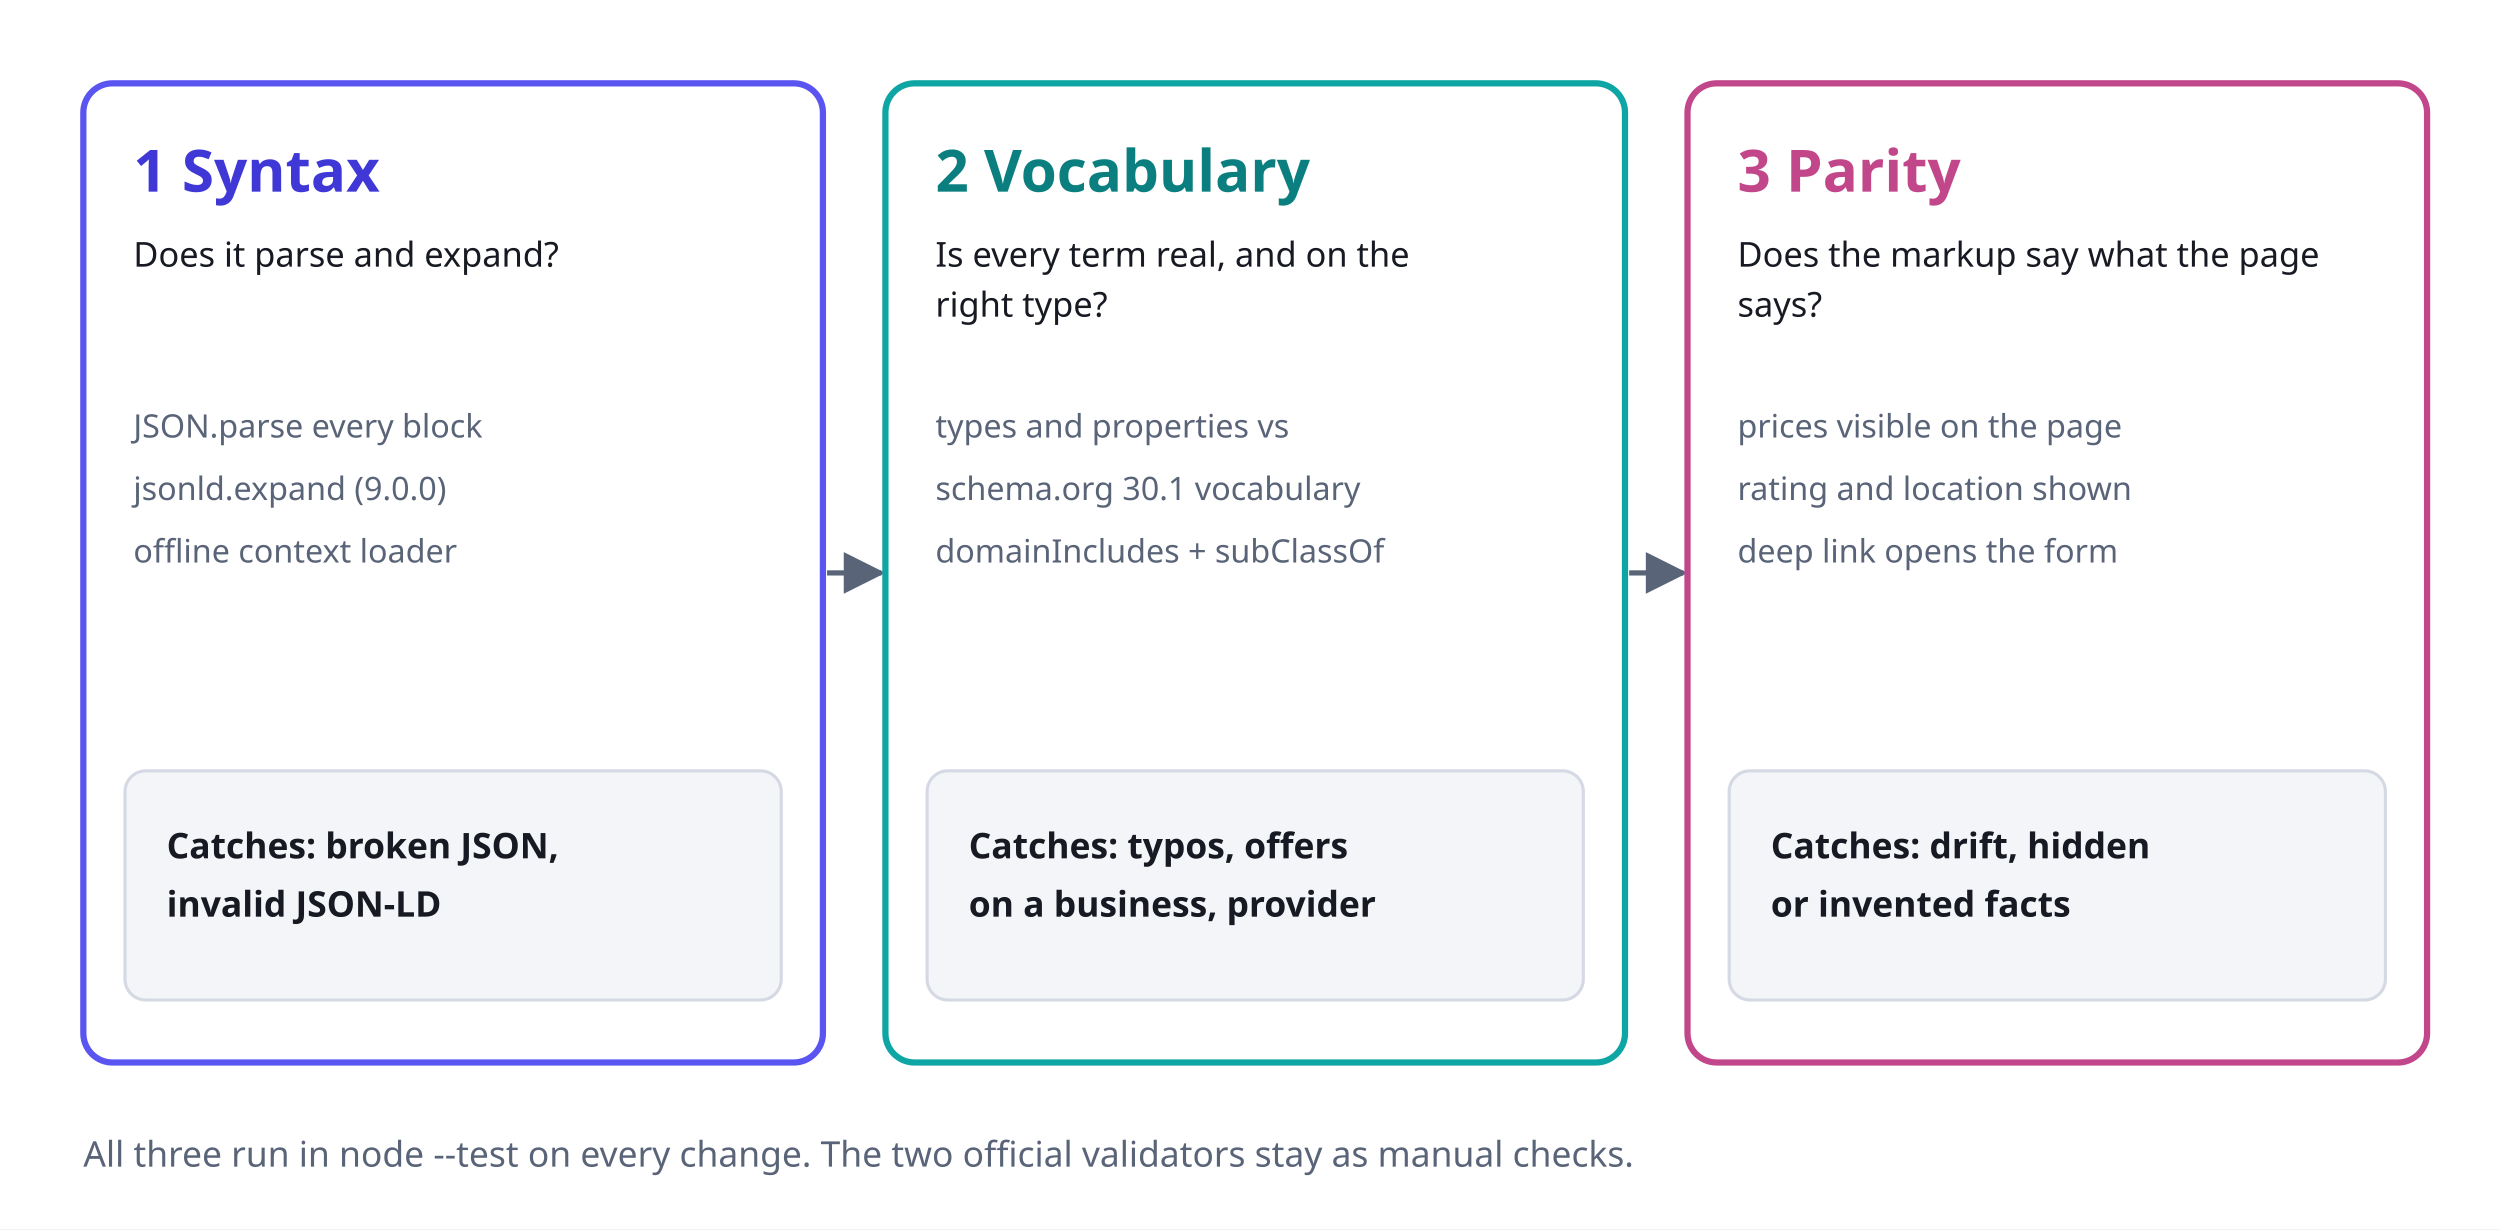
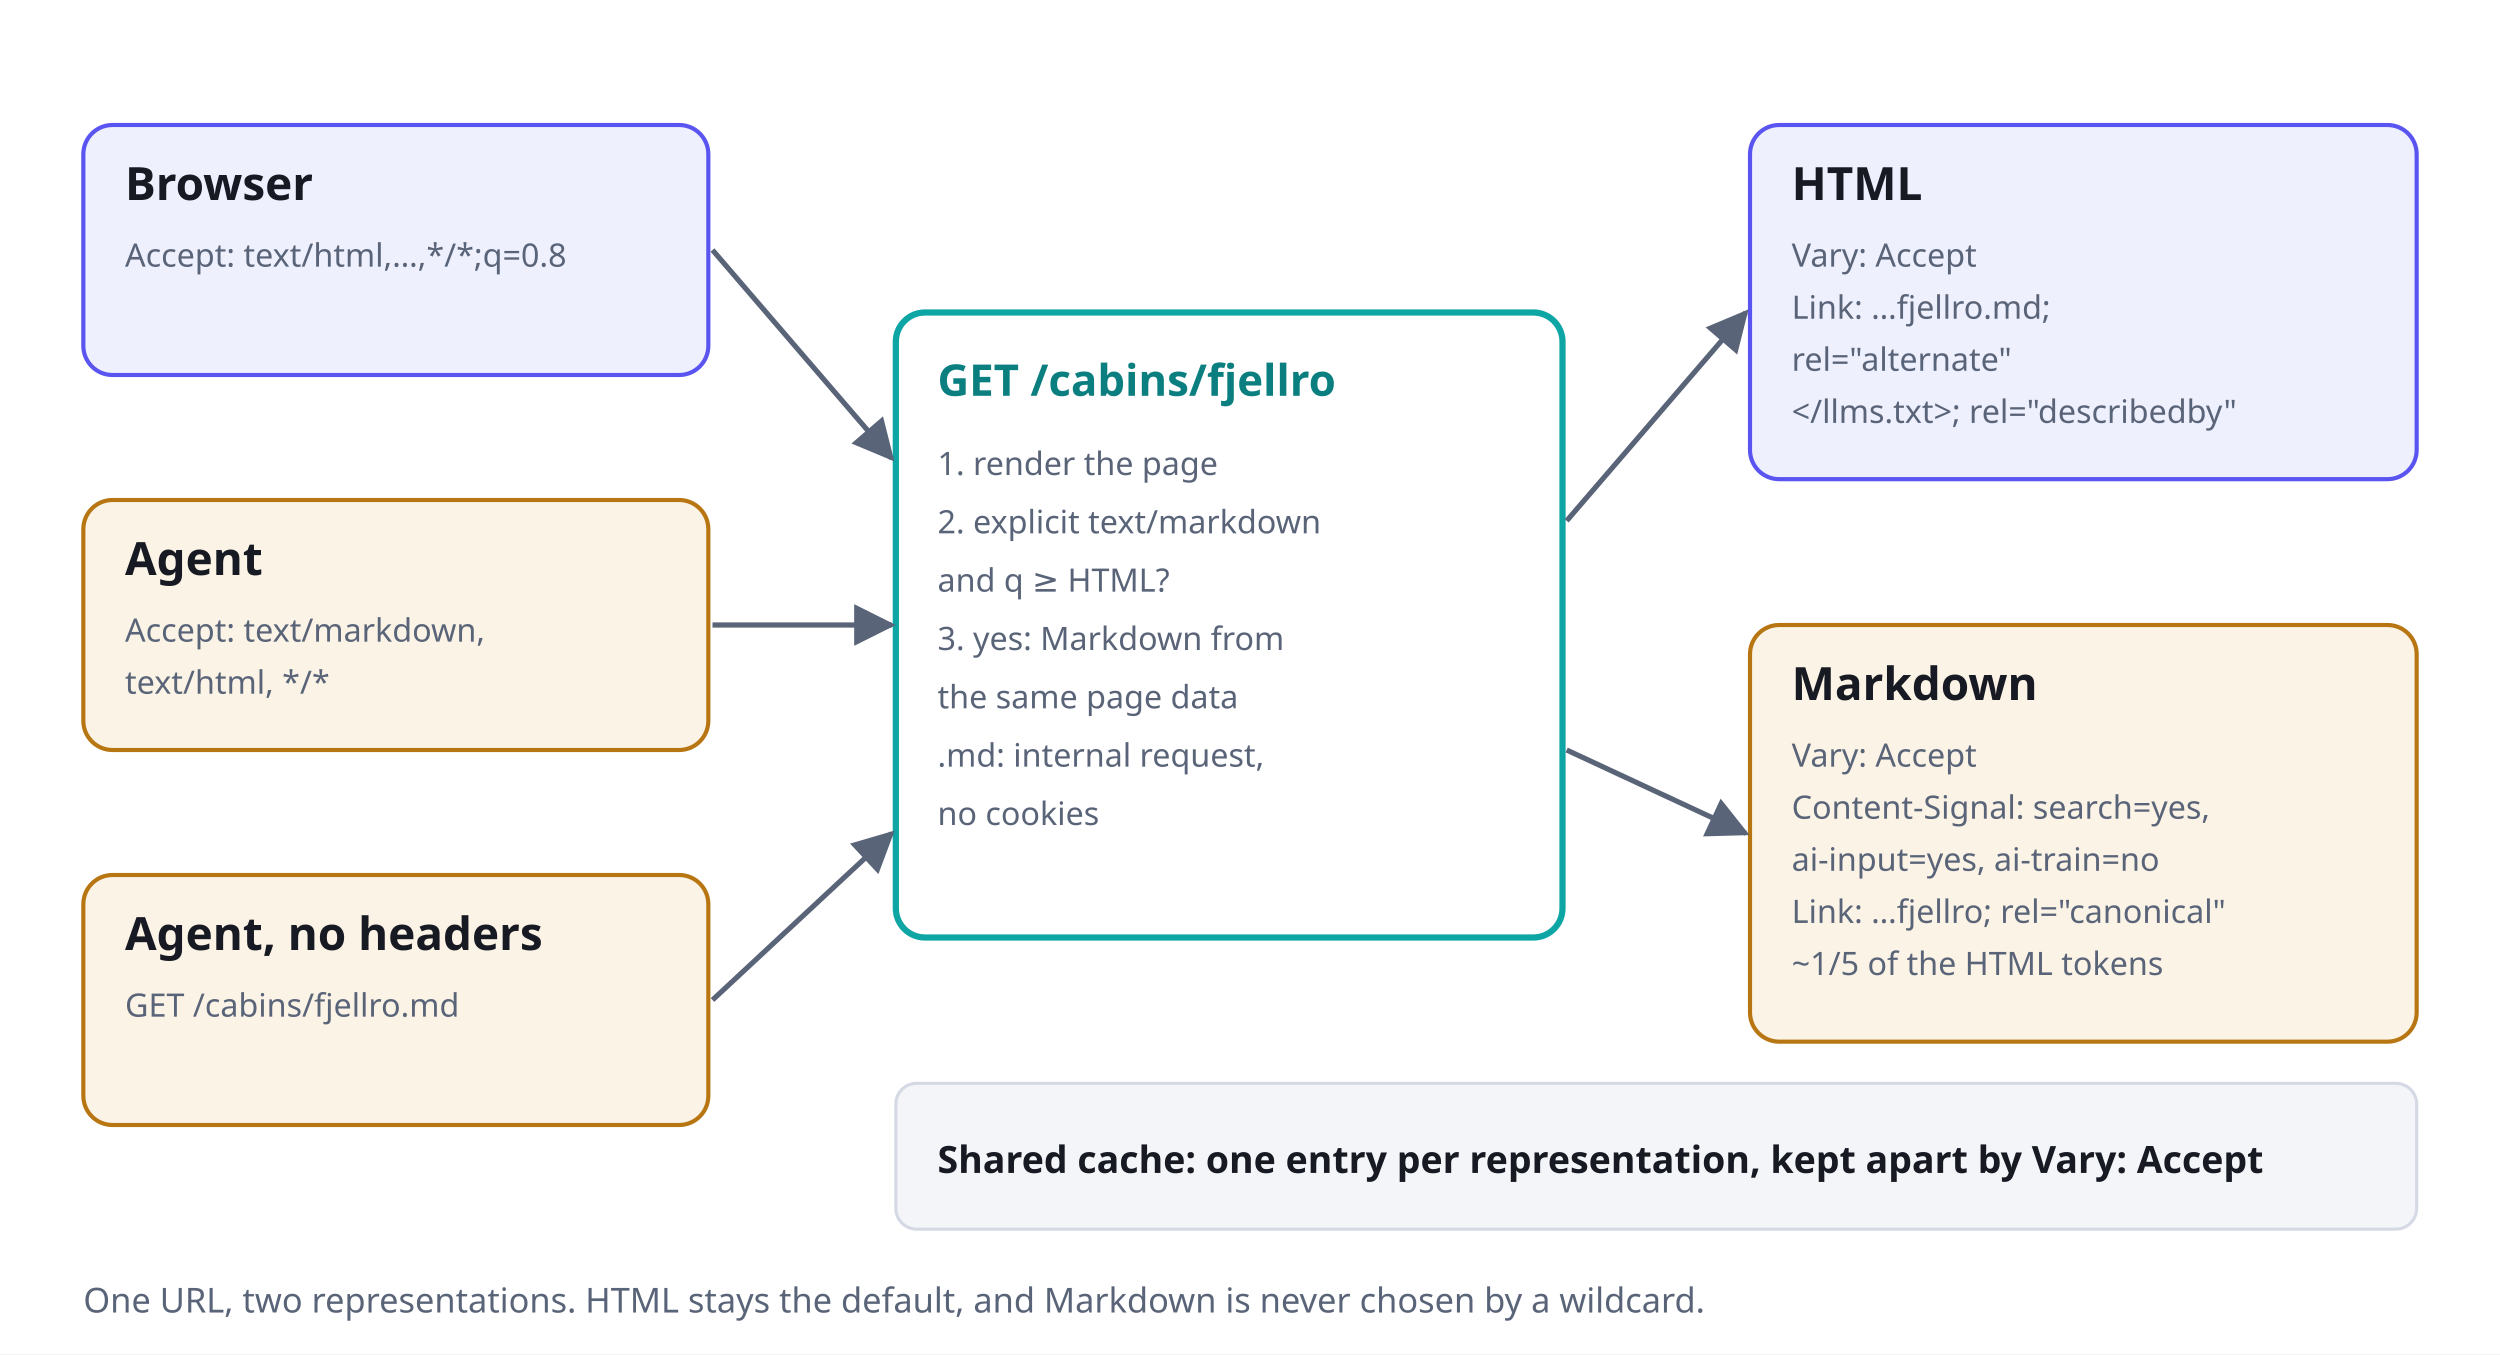
- <svg xmlns="http://www.w3.org/2000/svg" viewBox="0 0 1200 590" width="1200" height="590">
+ <svg xmlns="http://www.w3.org/2000/svg" viewBox="0 0 1200 650" width="1200" height="650">
  <defs>
    <marker id="arr" viewBox="0 0 10 10" refX="9" refY="5" markerWidth="8" markerHeight="8" orient="auto-start-reverse">
      <path d="M0,0 L10,5 L0,10 z" fill="#5A6478" />
    </marker>
  </defs>
-   <rect width="1200" height="590" fill="#FFFFFF" />
-   <rect x="40" y="40" width="355" height="470" rx="14" fill="#FFFFFF" stroke="#5A54F0" stroke-width="3" />
-   <text x="64" y="92" font-family="Bricolage Grotesque" font-size="28" font-weight="800" fill="#3F38D6" text-anchor="start">1  Syntax</text>
-   <text x="64" y="128" font-family="Literata" font-size="16.5" fill="#171A22" text-anchor="start">Does it parse and expand?</text>
-   <text x="64" y="210" font-family="IBM Plex Mono" font-size="15.5" font-weight="400" fill="#5A6478" text-anchor="start">JSON.parse every block</text>
-   <text x="64" y="240" font-family="IBM Plex Mono" font-size="15.5" font-weight="400" fill="#5A6478" text-anchor="start">jsonld.expand (9.0.0)</text>
-   <text x="64" y="270" font-family="IBM Plex Mono" font-size="15.5" font-weight="400" fill="#5A6478" text-anchor="start">offline context loader</text>
-   <rect x="60" y="370" width="315" height="110" rx="10" fill="#F4F5F9" stroke="#D5D9E4" stroke-width="1.5" />
-   <text x="80" y="412" font-family="Bricolage Grotesque" font-size="17" font-weight="700" fill="#171A22" text-anchor="start">Catches: broken JSON,</text>
-   <text x="80" y="440" font-family="Bricolage Grotesque" font-size="17" font-weight="700" fill="#171A22" text-anchor="start">invalid JSON-LD</text>
-   <line x1="397" y1="275" x2="423" y2="275" stroke="#5A6478" stroke-width="2.5" marker-end="url(#arr)" />
-   <rect x="425" y="40" width="355" height="470" rx="14" fill="#FFFFFF" stroke="#0EA5A5" stroke-width="3" />
-   <text x="449" y="92" font-family="Bricolage Grotesque" font-size="28" font-weight="800" fill="#0B7F7F" text-anchor="start">2  Vocabulary</text>
-   <text x="449" y="128" font-family="Literata" font-size="16.5" fill="#171A22" text-anchor="start">Is every term real, and on the</text>
-   <text x="449" y="152" font-family="Literata" font-size="16.5" fill="#171A22" text-anchor="start">right type?</text>
-   <text x="449" y="210" font-family="IBM Plex Mono" font-size="15.5" font-weight="400" fill="#5A6478" text-anchor="start">types and properties vs</text>
-   <text x="449" y="240" font-family="IBM Plex Mono" font-size="15.5" font-weight="400" fill="#5A6478" text-anchor="start">schema.org 30.1 vocabulary</text>
-   <text x="449" y="270" font-family="IBM Plex Mono" font-size="15.5" font-weight="400" fill="#5A6478" text-anchor="start">domainIncludes + subClassOf</text>
-   <rect x="445" y="370" width="315" height="110" rx="10" fill="#F4F5F9" stroke="#D5D9E4" stroke-width="1.5" />
-   <text x="465" y="412" font-family="Bricolage Grotesque" font-size="17" font-weight="700" fill="#171A22" text-anchor="start">Catches: typos, offers</text>
-   <text x="465" y="440" font-family="Bricolage Grotesque" font-size="17" font-weight="700" fill="#171A22" text-anchor="start">on a business, provider</text>
-   <line x1="782" y1="275" x2="808" y2="275" stroke="#5A6478" stroke-width="2.5" marker-end="url(#arr)" />
-   <rect x="810" y="40" width="355" height="470" rx="14" fill="#FFFFFF" stroke="#C2468A" stroke-width="3" />
-   <text x="834" y="92" font-family="Bricolage Grotesque" font-size="28" font-weight="800" fill="#C2468A" text-anchor="start">3  Parity</text>
-   <text x="834" y="128" font-family="Literata" font-size="16.5" fill="#171A22" text-anchor="start">Does the markup say what the page</text>
-   <text x="834" y="152" font-family="Literata" font-size="16.5" fill="#171A22" text-anchor="start">says?</text>
-   <text x="834" y="210" font-family="IBM Plex Mono" font-size="15.5" font-weight="400" fill="#5A6478" text-anchor="start">prices visible on the page</text>
-   <text x="834" y="240" font-family="IBM Plex Mono" font-size="15.5" font-weight="400" fill="#5A6478" text-anchor="start">rating and location shown</text>
-   <text x="834" y="270" font-family="IBM Plex Mono" font-size="15.5" font-weight="400" fill="#5A6478" text-anchor="start">deep link opens the form</text>
-   <rect x="830" y="370" width="315" height="110" rx="10" fill="#F4F5F9" stroke="#D5D9E4" stroke-width="1.5" />
-   <text x="850" y="412" font-family="Bricolage Grotesque" font-size="17" font-weight="700" fill="#171A22" text-anchor="start">Catches: drift, hidden</text>
-   <text x="850" y="440" font-family="Bricolage Grotesque" font-size="17" font-weight="700" fill="#171A22" text-anchor="start">or invented facts</text>
-   <text x="40" y="560" font-family="Literata" font-size="17" fill="#5A6478" text-anchor="start">All three run in node --test on every change. The two official validators stay as manual checks.</text>
+   <rect width="1200" height="650" fill="#FFFFFF" />
+   <rect x="40" y="60" width="300" height="120" rx="14" fill="#EEF0FE" stroke="#5A54F0" stroke-width="2" />
+   <text x="60" y="96" font-family="Bricolage Grotesque" font-size="22" font-weight="800" fill="#171A22" text-anchor="start">Browser</text>
+   <text x="60" y="128" font-family="IBM Plex Mono" font-size="15.5" font-weight="400" fill="#5A6478" text-anchor="start">Accept: text/html,…,*/*;q=0.8</text>
+   <rect x="40" y="240" width="300" height="120" rx="14" fill="#FBF3E6" stroke="#B87613" stroke-width="2" />
+   <text x="60" y="276" font-family="Bricolage Grotesque" font-size="22" font-weight="800" fill="#171A22" text-anchor="start">Agent</text>
+   <text x="60" y="308" font-family="IBM Plex Mono" font-size="15.5" font-weight="400" fill="#5A6478" text-anchor="start">Accept: text/markdown,</text>
+   <text x="60" y="333" font-family="IBM Plex Mono" font-size="15.5" font-weight="400" fill="#5A6478" text-anchor="start">  text/html, */*</text>
+   <rect x="40" y="420" width="300" height="120" rx="14" fill="#FBF3E6" stroke="#B87613" stroke-width="2" />
+   <text x="60" y="456" font-family="Bricolage Grotesque" font-size="22" font-weight="800" fill="#171A22" text-anchor="start">Agent, no headers</text>
+   <text x="60" y="488" font-family="IBM Plex Mono" font-size="15.5" font-weight="400" fill="#5A6478" text-anchor="start">GET /cabins/fjellro.md</text>
+   <rect x="430" y="150" width="320" height="300" rx="14" fill="#FFFFFF" stroke="#0EA5A5" stroke-width="3" />
+   <text x="450" y="190" font-family="Bricolage Grotesque" font-size="21" font-weight="800" fill="#0B7F7F" text-anchor="start">GET /cabins/fjellro</text>
+   <text x="450" y="228" font-family="IBM Plex Mono" font-size="15.5" font-weight="400" fill="#5A6478" text-anchor="start">1. render the page</text>
+   <text x="450" y="256" font-family="IBM Plex Mono" font-size="15.5" font-weight="400" fill="#5A6478" text-anchor="start">2. explicit text/markdown</text>
+   <text x="450" y="284" font-family="IBM Plex Mono" font-size="15.5" font-weight="400" fill="#5A6478" text-anchor="start">   and q ≥ HTML?</text>
+   <text x="450" y="312" font-family="IBM Plex Mono" font-size="15.5" font-weight="400" fill="#5A6478" text-anchor="start">3. yes: Markdown from</text>
+   <text x="450" y="340" font-family="IBM Plex Mono" font-size="15.5" font-weight="400" fill="#5A6478" text-anchor="start">   the same page data</text>
+   <text x="450" y="368" font-family="IBM Plex Mono" font-size="15.5" font-weight="400" fill="#5A6478" text-anchor="start">.md: internal request,</text>
+   <text x="450" y="396" font-family="IBM Plex Mono" font-size="15.5" font-weight="400" fill="#5A6478" text-anchor="start">   no cookies</text>
+   <rect x="840" y="60" width="320" height="170" rx="14" fill="#EEF0FE" stroke="#5A54F0" stroke-width="2" />
+   <text x="860" y="96" font-family="Bricolage Grotesque" font-size="22" font-weight="800" fill="#171A22" text-anchor="start">HTML</text>
+   <text x="860" y="128" font-family="IBM Plex Mono" font-size="15.5" font-weight="400" fill="#5A6478" text-anchor="start">Vary: Accept</text>
+   <text x="860" y="153" font-family="IBM Plex Mono" font-size="15.5" font-weight="400" fill="#5A6478" text-anchor="start">Link: …fjellro.md;</text>
+   <text x="860" y="178" font-family="IBM Plex Mono" font-size="15.5" font-weight="400" fill="#5A6478" text-anchor="start">  rel="alternate"</text>
+   <text x="860" y="203" font-family="IBM Plex Mono" font-size="15.5" font-weight="400" fill="#5A6478" text-anchor="start">&lt;/llms.txt&gt;; rel="describedby"</text>
+   <rect x="840" y="300" width="320" height="200" rx="14" fill="#FBF3E6" stroke="#B87613" stroke-width="2" />
+   <text x="860" y="336" font-family="Bricolage Grotesque" font-size="22" font-weight="800" fill="#171A22" text-anchor="start">Markdown</text>
+   <text x="860" y="368" font-family="IBM Plex Mono" font-size="15.5" font-weight="400" fill="#5A6478" text-anchor="start">Vary: Accept</text>
+   <text x="860" y="393" font-family="IBM Plex Mono" font-size="15.5" font-weight="400" fill="#5A6478" text-anchor="start">Content-Signal: search=yes,</text>
+   <text x="860" y="418" font-family="IBM Plex Mono" font-size="15.5" font-weight="400" fill="#5A6478" text-anchor="start">  ai-input=yes, ai-train=no</text>
+   <text x="860" y="443" font-family="IBM Plex Mono" font-size="15.5" font-weight="400" fill="#5A6478" text-anchor="start">Link: …fjellro; rel="canonical"</text>
+   <text x="860" y="468" font-family="IBM Plex Mono" font-size="15.5" font-weight="400" fill="#5A6478" text-anchor="start">~1/5 of the HTML tokens</text>
+   <line x1="342" y1="120" x2="428" y2="220" stroke="#5A6478" stroke-width="2.5" marker-end="url(#arr)" />
+   <line x1="342" y1="300" x2="428" y2="300" stroke="#5A6478" stroke-width="2.5" marker-end="url(#arr)" />
+   <line x1="342" y1="480" x2="428" y2="400" stroke="#5A6478" stroke-width="2.5" marker-end="url(#arr)" />
+   <line x1="752" y1="250" x2="838" y2="150" stroke="#5A6478" stroke-width="2.5" marker-end="url(#arr)" />
+   <line x1="752" y1="360" x2="838" y2="400" stroke="#5A6478" stroke-width="2.5" marker-end="url(#arr)" />
+   <rect x="430" y="520" width="730" height="70" rx="10" fill="#F4F5F9" stroke="#D5D9E4" stroke-width="1.5" />
+   <text x="450" y="563" font-family="Bricolage Grotesque" font-size="18" font-weight="700" fill="#171A22" text-anchor="start">Shared cache: one entry per representation, kept apart by Vary: Accept</text>
+   <text x="40" y="630" font-family="Literata" font-size="16.5" fill="#5A6478" text-anchor="start">One URL, two representations. HTML stays the default, and Markdown is never chosen by a wildcard.</text>
</svg>
